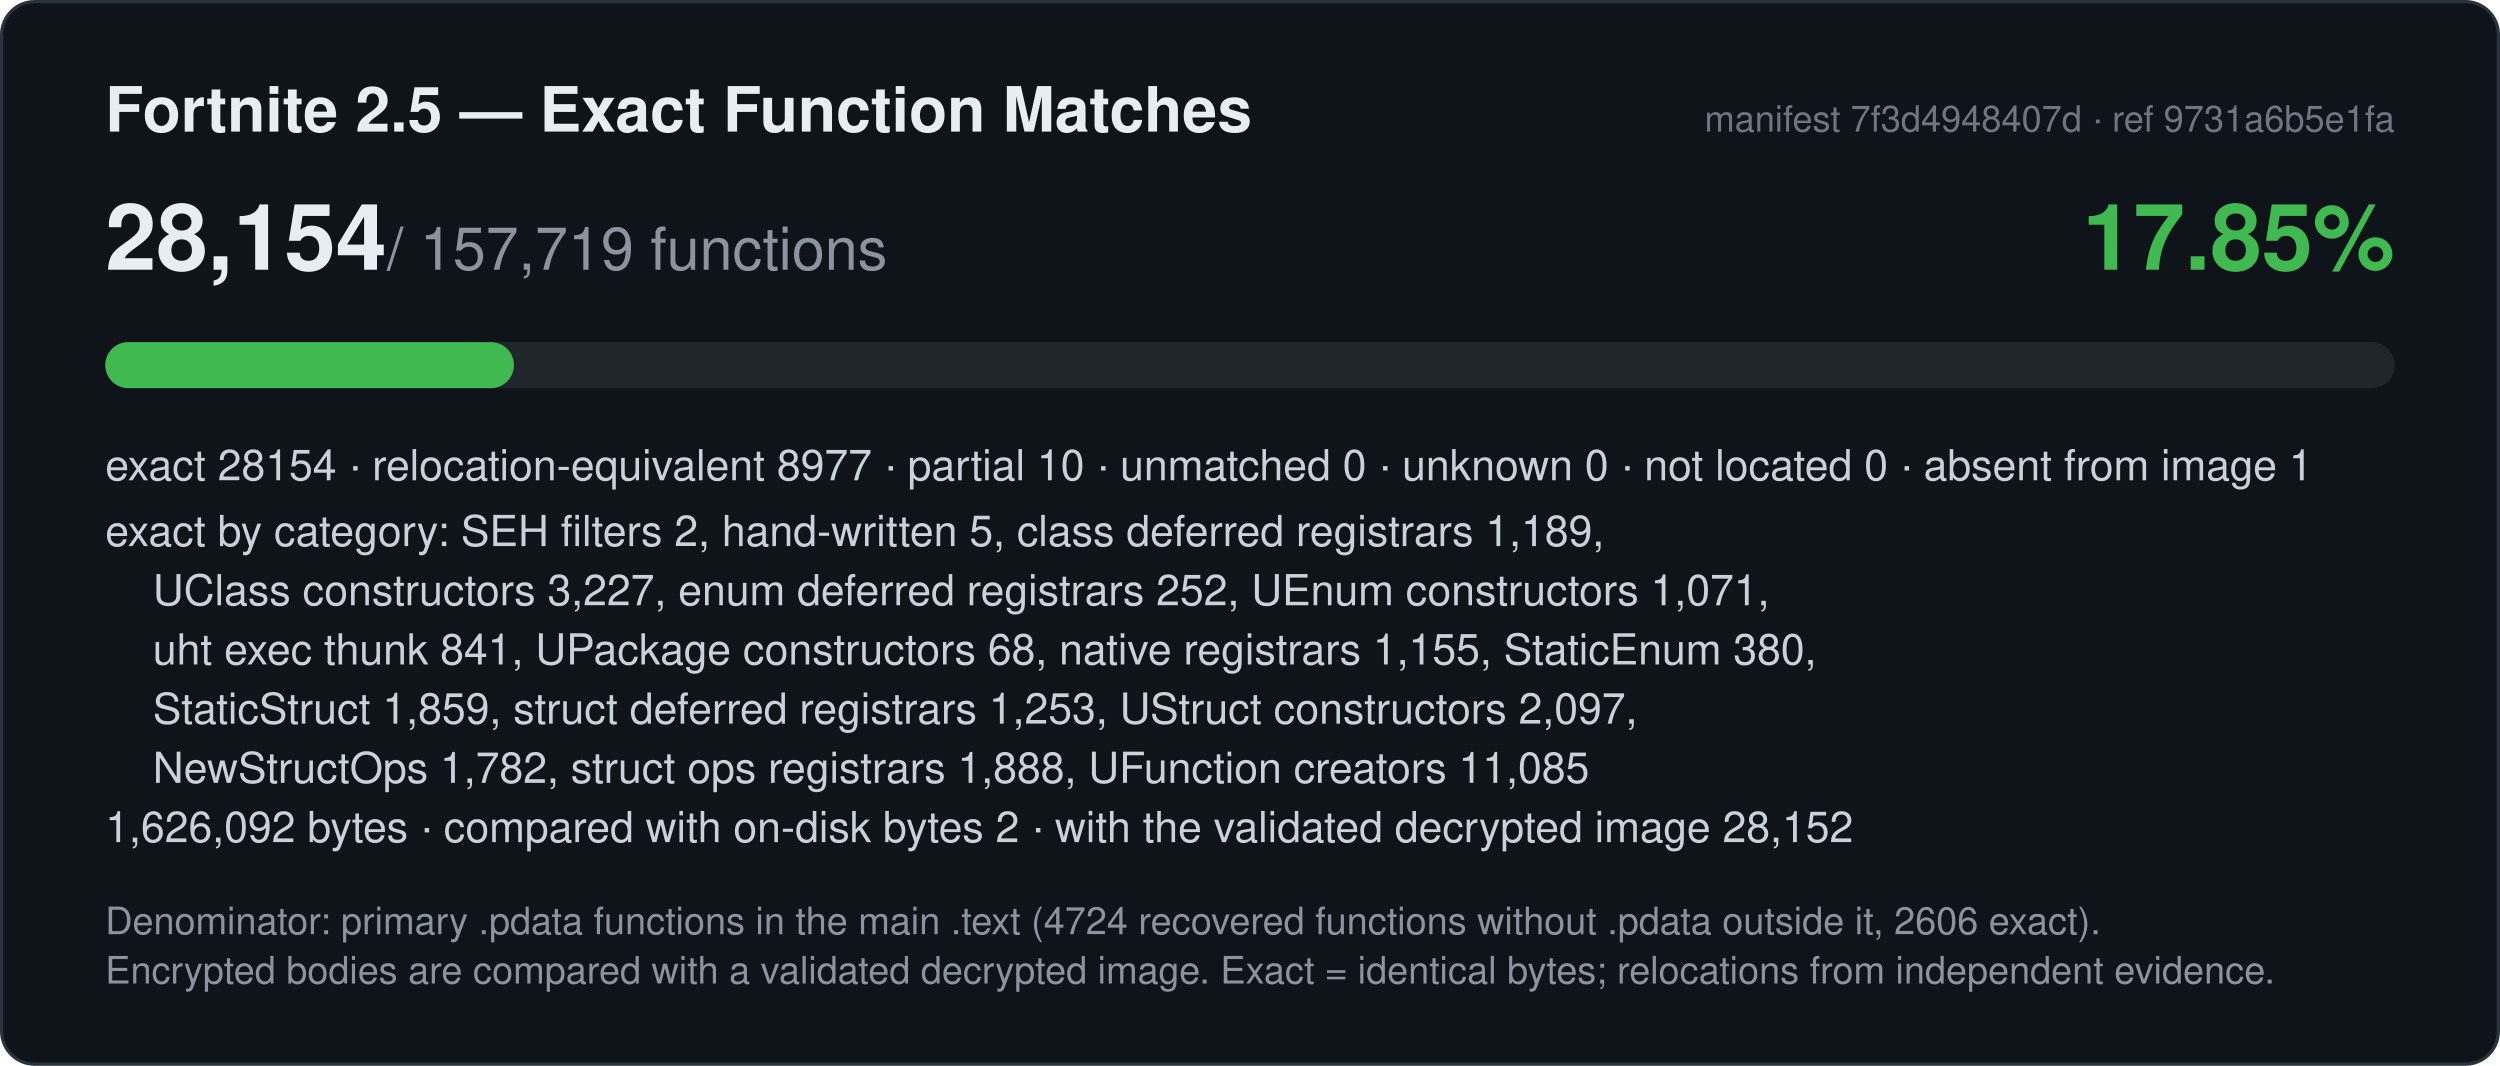
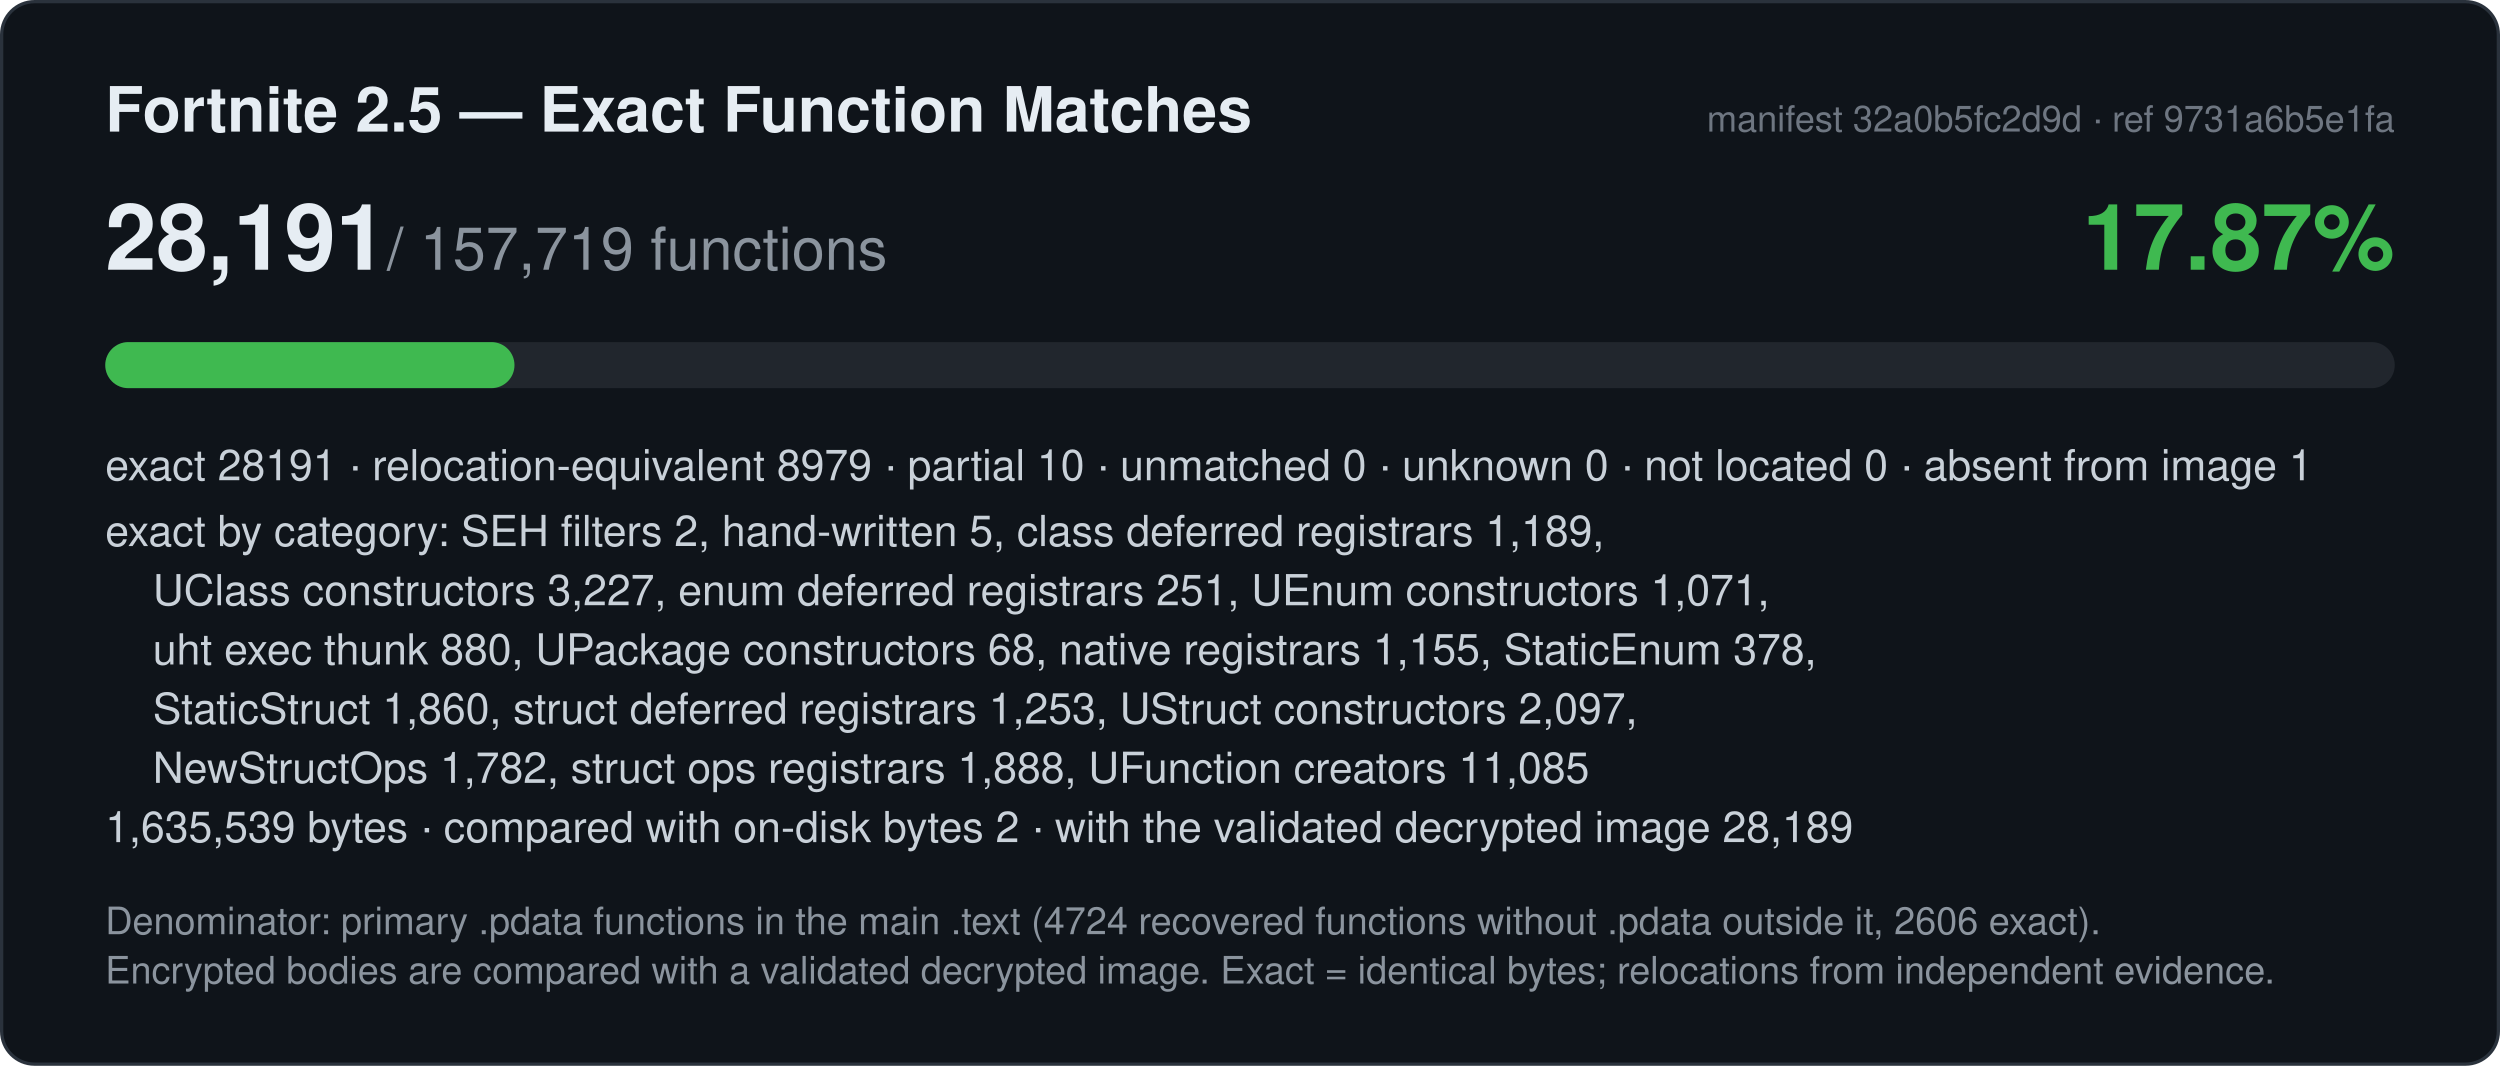
<svg xmlns="http://www.w3.org/2000/svg" width="760" height="324" viewBox="0 0 760 324" role="img" aria-labelledby="t d">
  <rect x="0.5" y="0.5" width="759" height="323" rx="10" fill="#0f141a" stroke="#2a323c" />
  <text x="32" y="40" font-family="Segoe UI, -apple-system, Helvetica, Arial, sans-serif" font-size="19" font-weight="600" fill="#e6edf3">Fortnite 2.5 — Exact Function Matches</text>
-   <text x="32" y="82" font-family="Segoe UI, -apple-system, Helvetica, Arial, sans-serif" font-size="28" font-weight="700" fill="#e6edf3">28,154<tspan font-size="18" font-weight="400" fill="#8b949e"> / 157,719 functions</tspan>
+   <text x="32" y="82" font-family="Segoe UI, -apple-system, Helvetica, Arial, sans-serif" font-size="28" font-weight="700" fill="#e6edf3">28,191<tspan font-size="18" font-weight="400" fill="#8b949e"> / 157,719 functions</tspan>
  </text>
-   <text x="728" y="82" text-anchor="end" font-family="Segoe UI, -apple-system, Helvetica, Arial, sans-serif" font-size="28" font-weight="700" fill="#3fb950">17.85%</text>
+   <text x="728" y="82" text-anchor="end" font-family="Segoe UI, -apple-system, Helvetica, Arial, sans-serif" font-size="28" font-weight="700" fill="#3fb950">17.87%</text>
  <rect x="32" y="104" width="696" height="14" rx="7" fill="#21262d" />
-   <rect x="32" y="104" width="124.241" height="14" rx="7.000" fill="#3fb950" />
-   <text x="32" y="146" font-family="Segoe UI, -apple-system, Helvetica, Arial, sans-serif" font-size="13" fill="#c9d1d9">exact 28154 · relocation-equivalent 8977 · partial 10 · unmatched 0 · unknown 0 · not located 0 · absent from image 1</text>
+   <rect x="32" y="104" width="124.404" height="14" rx="7.000" fill="#3fb950" />
+   <text x="32" y="146" font-family="Segoe UI, -apple-system, Helvetica, Arial, sans-serif" font-size="13" fill="#c9d1d9">exact 28191 · relocation-equivalent 8979 · partial 10 · unmatched 0 · unknown 0 · not located 0 · absent from image 1</text>
  <text x="32" y="166" font-family="Segoe UI, -apple-system, Helvetica, Arial, sans-serif" font-size="13" fill="#c9d1d9" xml:space="preserve">exact by category: SEH filters 2, hand-written 5, class deferred registrars 1,189,</text>
-   <text x="32" y="184" font-family="Segoe UI, -apple-system, Helvetica, Arial, sans-serif" font-size="13" fill="#c9d1d9" xml:space="preserve">    UClass constructors 3,227, enum deferred registrars 252, UEnum constructors 1,071,</text>
-   <text x="32" y="202" font-family="Segoe UI, -apple-system, Helvetica, Arial, sans-serif" font-size="13" fill="#c9d1d9" xml:space="preserve">    uht exec thunk 841, UPackage constructors 68, native registrars 1,155, StaticEnum 380,</text>
-   <text x="32" y="220" font-family="Segoe UI, -apple-system, Helvetica, Arial, sans-serif" font-size="13" fill="#c9d1d9" xml:space="preserve">    StaticStruct 1,859, struct deferred registrars 1,253, UStruct constructors 2,097,</text>
+   <text x="32" y="184" font-family="Segoe UI, -apple-system, Helvetica, Arial, sans-serif" font-size="13" fill="#c9d1d9" xml:space="preserve">    UClass constructors 3,227, enum deferred registrars 251, UEnum constructors 1,071,</text>
+   <text x="32" y="202" font-family="Segoe UI, -apple-system, Helvetica, Arial, sans-serif" font-size="13" fill="#c9d1d9" xml:space="preserve">    uht exec thunk 880, UPackage constructors 68, native registrars 1,155, StaticEnum 378,</text>
+   <text x="32" y="220" font-family="Segoe UI, -apple-system, Helvetica, Arial, sans-serif" font-size="13" fill="#c9d1d9" xml:space="preserve">    StaticStruct 1,860, struct deferred registrars 1,253, UStruct constructors 2,097,</text>
  <text x="32" y="238" font-family="Segoe UI, -apple-system, Helvetica, Arial, sans-serif" font-size="13" fill="#c9d1d9" xml:space="preserve">    NewStructOps 1,782, struct ops registrars 1,888, UFunction creators 11,085</text>
-   <text x="32" y="256" font-family="Segoe UI, -apple-system, Helvetica, Arial, sans-serif" font-size="13" fill="#c9d1d9">1,626,092 bytes · compared with on-disk bytes 2 · with the validated decrypted image 28,152</text>
+   <text x="32" y="256" font-family="Segoe UI, -apple-system, Helvetica, Arial, sans-serif" font-size="13" fill="#c9d1d9">1,635,539 bytes · compared with on-disk bytes 2 · with the validated decrypted image 28,189</text>
  <text x="32" y="284" font-family="Segoe UI, -apple-system, Helvetica, Arial, sans-serif" font-size="11.5" fill="#8b949e">Denominator: primary .pdata functions in the main .text (4724 recovered functions without .pdata outside it, 2606 exact).</text>
  <text x="32" y="299" font-family="Segoe UI, -apple-system, Helvetica, Arial, sans-serif" font-size="11.5" fill="#8b949e">Encrypted bodies are compared with a validated decrypted image. Exact = identical bytes; relocations from independent evidence.</text>
-   <text x="728" y="40" text-anchor="end" font-family="Segoe UI, -apple-system, Helvetica, Arial, sans-serif" font-size="11" fill="#6e7681">manifest 7f3d4948407d · ref 9731a6b5e1fa</text>
+   <text x="728" y="40" text-anchor="end" font-family="Segoe UI, -apple-system, Helvetica, Arial, sans-serif" font-size="11" fill="#6e7681">manifest 32a0b5fc2d9d · ref 9731a6b5e1fa</text>
</svg>
